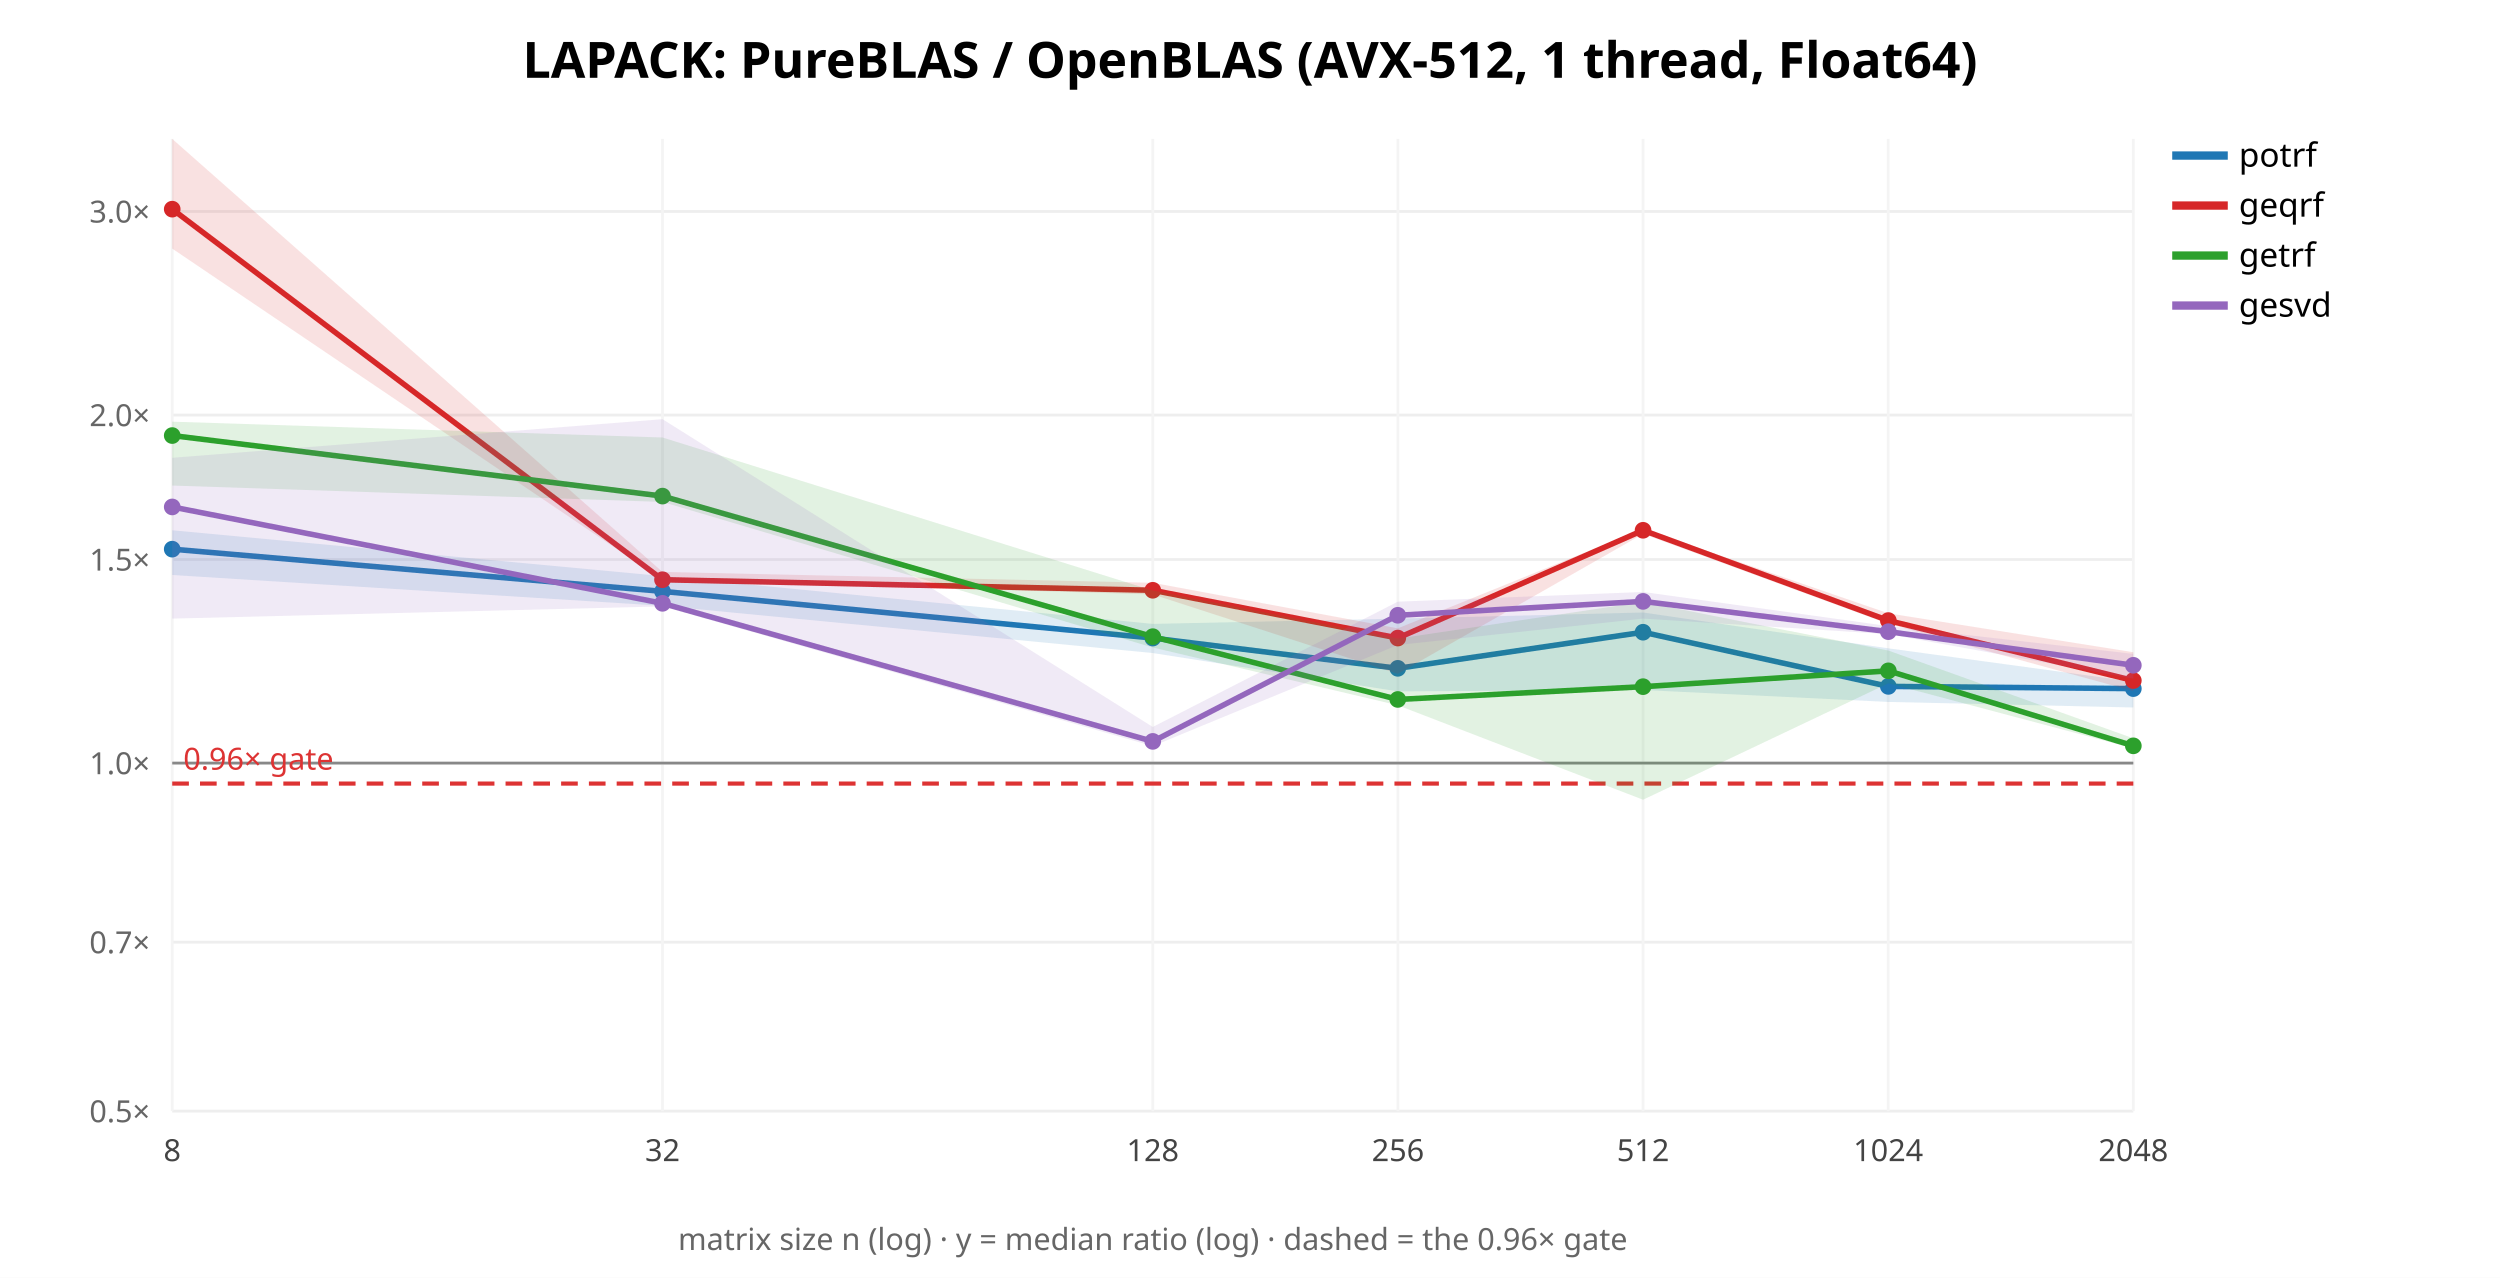
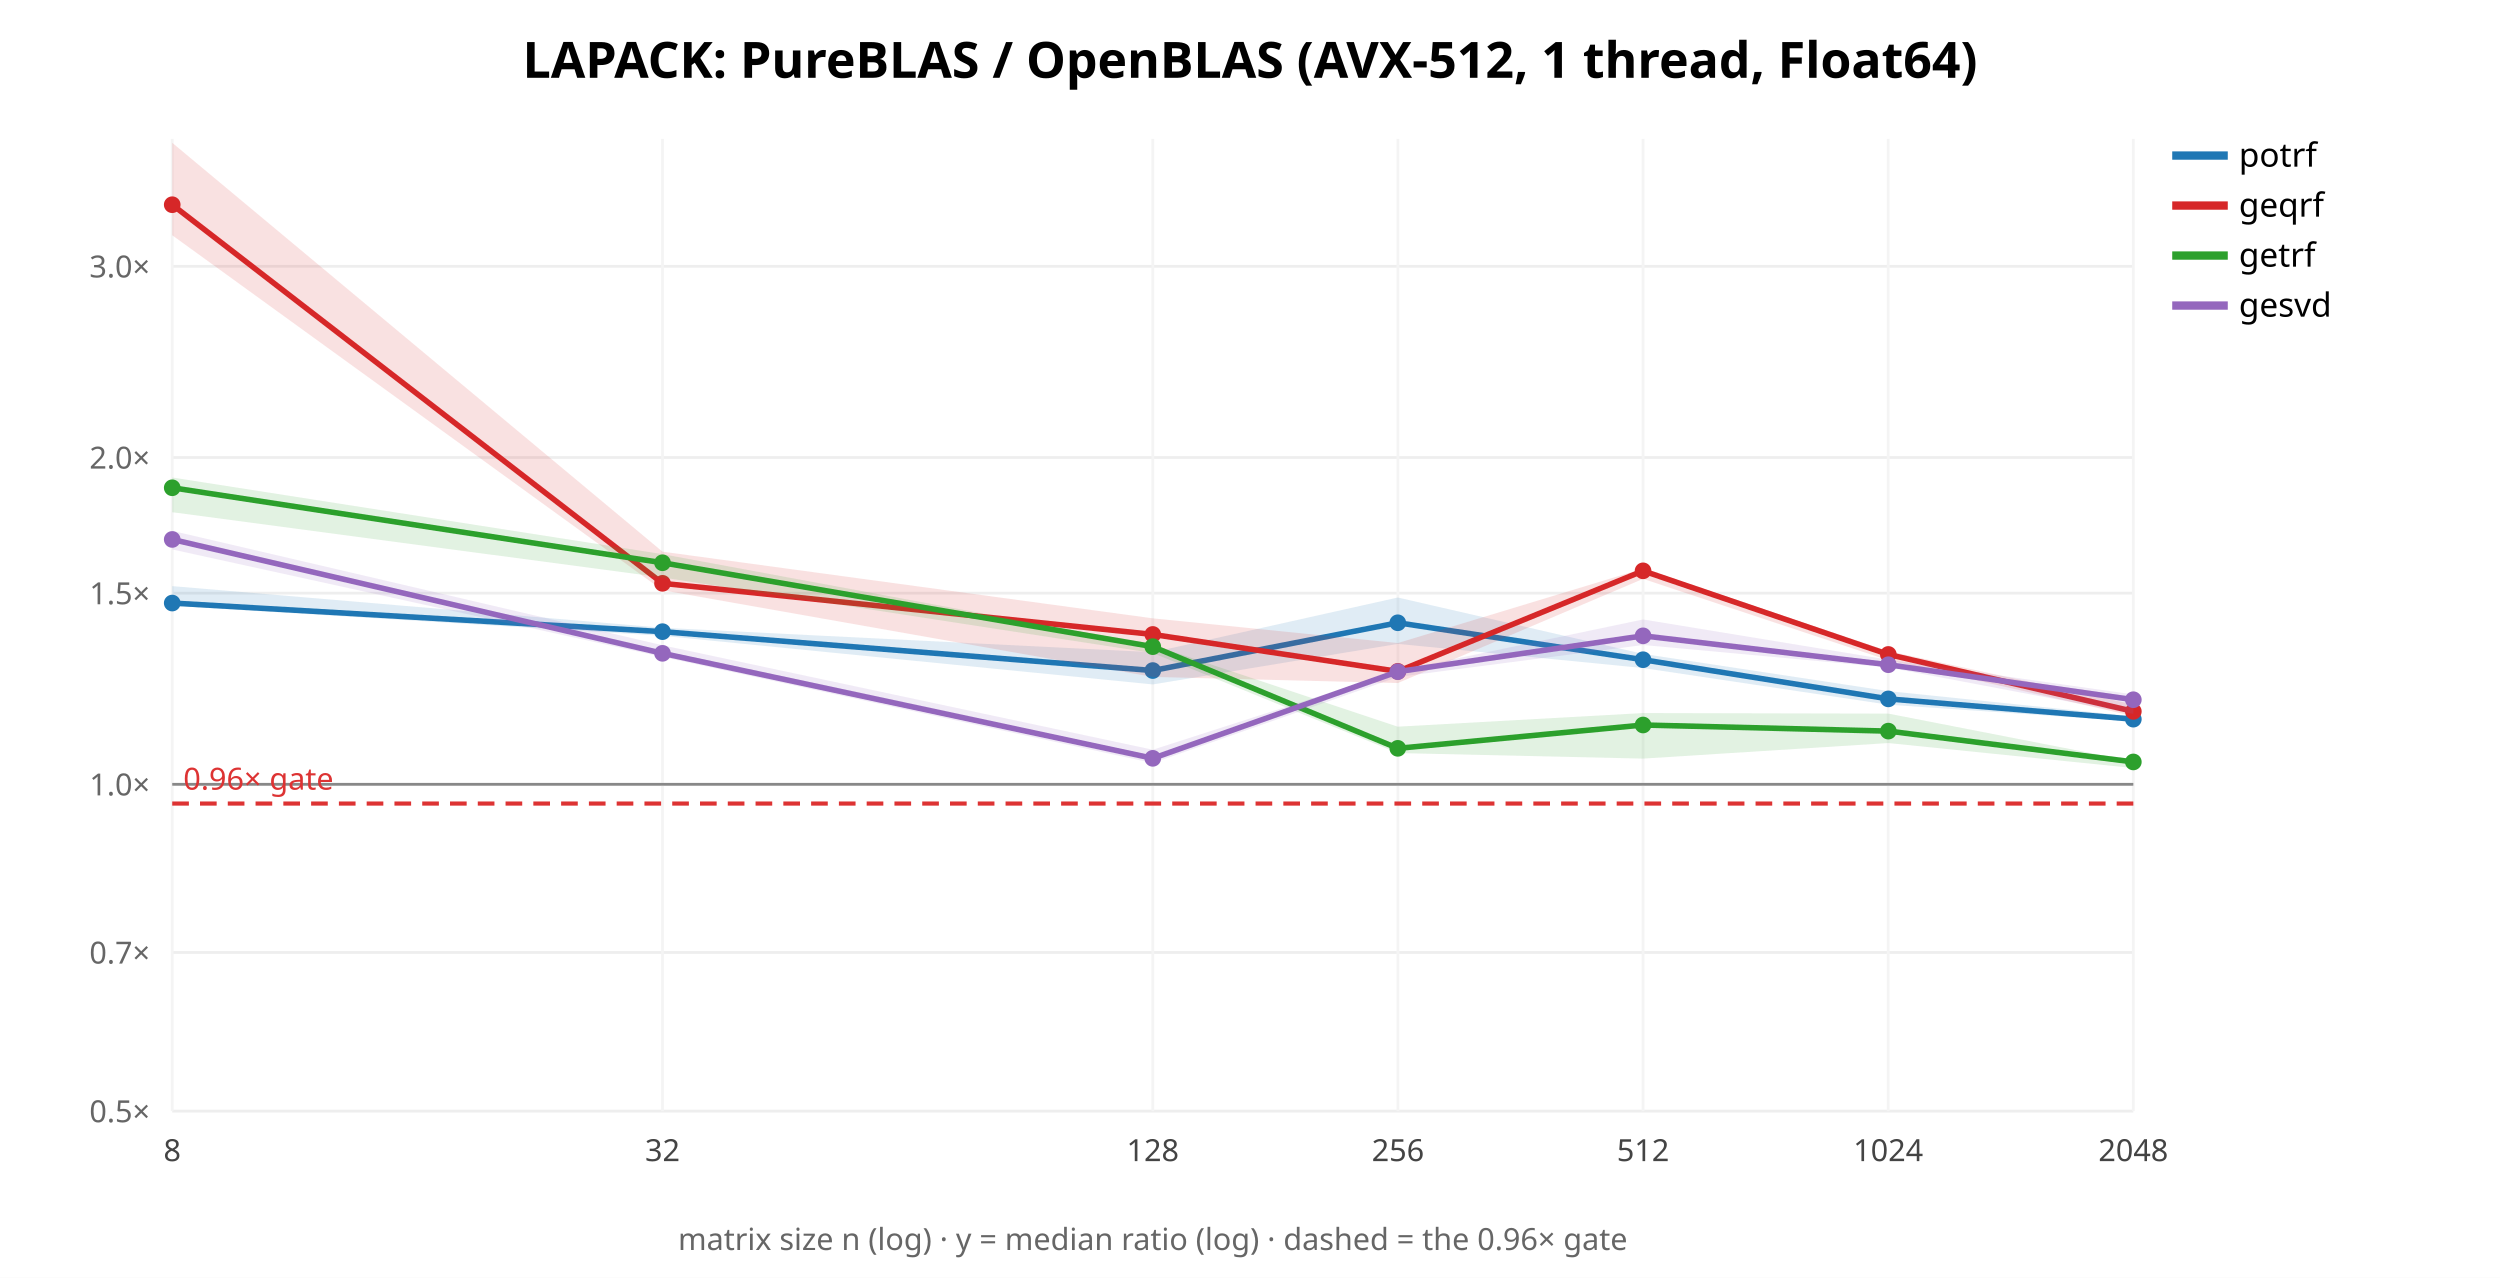
<svg xmlns="http://www.w3.org/2000/svg" width="900" height="460" font-family="sans-serif">
  <rect width="900" height="460" fill="white" />
  <text x="450.0" y="28" text-anchor="middle" font-size="18" font-weight="bold">LAPACK: PureBLAS / OpenBLAS (AVX-512, 1 thread, Float64)</text>
  <line x1="62" y1="400.0" x2="768" y2="400.0" stroke="#eee" />
  <text x="54" y="404.0" text-anchor="end" font-size="11" fill="#666">0.5×</text>
-   <line x1="62" y1="339.181" x2="768" y2="339.181" stroke="#eee" />
-   <text x="54" y="343.181" text-anchor="end" font-size="11" fill="#666">0.7×</text>
-   <line x1="62" y1="274.709" x2="768" y2="274.709" stroke="#eee" />
-   <text x="54" y="278.709" text-anchor="end" font-size="11" fill="#666">1.0×</text>
-   <line x1="62" y1="201.419" x2="768" y2="201.419" stroke="#eee" />
-   <text x="54" y="205.419" text-anchor="end" font-size="11" fill="#666">1.5×</text>
-   <line x1="62" y1="149.419" x2="768" y2="149.419" stroke="#eee" />
-   <text x="54" y="153.419" text-anchor="end" font-size="11" fill="#666">2.0×</text>
-   <line x1="62" y1="76.128" x2="768" y2="76.128" stroke="#eee" />
-   <text x="54" y="80.128" text-anchor="end" font-size="11" fill="#666">3.0×</text>
+   <line x1="62" y1="342.889" x2="768" y2="342.889" stroke="#eee" />
+   <text x="54" y="346.889" text-anchor="end" font-size="11" fill="#666">0.7×</text>
+   <line x1="62" y1="282.35" x2="768" y2="282.35" stroke="#eee" />
+   <text x="54" y="286.35" text-anchor="end" font-size="11" fill="#666">1.0×</text>
+   <line x1="62" y1="213.529" x2="768" y2="213.529" stroke="#eee" />
+   <text x="54" y="217.529" text-anchor="end" font-size="11" fill="#666">1.5×</text>
+   <line x1="62" y1="164.7" x2="768" y2="164.7" stroke="#eee" />
+   <text x="54" y="168.7" text-anchor="end" font-size="11" fill="#666">2.0×</text>
+   <line x1="62" y1="95.879" x2="768" y2="95.879" stroke="#eee" />
+   <text x="54" y="99.879" text-anchor="end" font-size="11" fill="#666">3.0×</text>
  <line x1="62.0" y1="50" x2="62.0" y2="400" stroke="#f4f4f4" />
  <text x="62.0" y="418" text-anchor="middle" font-size="11" fill="#444">8</text>
  <line x1="238.5" y1="50" x2="238.5" y2="400" stroke="#f4f4f4" />
  <text x="238.5" y="418" text-anchor="middle" font-size="11" fill="#444">32</text>
  <line x1="415.0" y1="50" x2="415.0" y2="400" stroke="#f4f4f4" />
  <text x="415.0" y="418" text-anchor="middle" font-size="11" fill="#444">128</text>
  <line x1="503.25" y1="50" x2="503.25" y2="400" stroke="#f4f4f4" />
  <text x="503.25" y="418" text-anchor="middle" font-size="11" fill="#444">256</text>
  <line x1="591.5" y1="50" x2="591.5" y2="400" stroke="#f4f4f4" />
  <text x="591.5" y="418" text-anchor="middle" font-size="11" fill="#444">512</text>
  <line x1="679.75" y1="50" x2="679.75" y2="400" stroke="#f4f4f4" />
  <text x="679.75" y="418" text-anchor="middle" font-size="11" fill="#444">1024</text>
  <line x1="768.0" y1="50" x2="768.0" y2="400" stroke="#f4f4f4" />
  <text x="768.0" y="418" text-anchor="middle" font-size="11" fill="#444">2048</text>
-   <line x1="62" y1="274.709" x2="768" y2="274.709" stroke="#888" />
-   <line x1="62" y1="282.088" x2="768" y2="282.088" stroke="#d33" stroke-width="1.5" stroke-dasharray="6 4" />
-   <text x="66" y="277.088" font-size="11" fill="#d33">0.96× gate</text>
-   <polygon points="62.0,190.9 238.5,207.4 415.0,224.6 503.2,222.7 591.5,220.5 679.8,233.4 768.0,245.4 768.0,254.7 679.8,252.7 591.5,248.4 503.2,248.9 415.0,235.1 238.5,218.1 62.0,207.0" fill="#1f77b4" opacity="0.14" stroke="none" />
-   <polyline points="62.0,197.7 238.5,212.9 415.0,229.7 503.2,240.6 591.5,227.6 679.8,247.1 768.0,247.9" fill="none" stroke="#1f77b4" stroke-width="2" />
-   <circle cx="62.0" cy="197.7" r="3" fill="#1f77b4" />
-   <circle cx="238.5" cy="212.9" r="3" fill="#1f77b4" />
-   <circle cx="415.0" cy="229.7" r="3" fill="#1f77b4" />
-   <circle cx="503.2" cy="240.6" r="3" fill="#1f77b4" />
-   <circle cx="591.5" cy="227.6" r="3" fill="#1f77b4" />
-   <circle cx="679.8" cy="247.1" r="3" fill="#1f77b4" />
-   <circle cx="768.0" cy="247.9" r="3" fill="#1f77b4" />
+   <line x1="62" y1="282.35" x2="768" y2="282.35" stroke="#888" />
+   <line x1="62" y1="289.279" x2="768" y2="289.279" stroke="#d33" stroke-width="1.5" stroke-dasharray="6 4" />
+   <text x="66" y="284.279" font-size="11" fill="#d33">0.96× gate</text>
+   <polygon points="62.0,211.0 238.5,226.0 415.0,234.8 503.2,215.1 591.5,235.4 679.8,248.8 768.0,257.9 768.0,259.7 679.8,253.7 591.5,240.5 503.2,231.8 415.0,246.4 238.5,228.9 62.0,218.1" fill="#1f77b4" opacity="0.14" stroke="none" />
+   <polyline points="62.0,217.1 238.5,227.4 415.0,241.4 503.2,224.2 591.5,237.5 679.8,251.6 768.0,258.9" fill="none" stroke="#1f77b4" stroke-width="2" />
+   <circle cx="62.0" cy="217.1" r="3" fill="#1f77b4" />
+   <circle cx="238.5" cy="227.4" r="3" fill="#1f77b4" />
+   <circle cx="415.0" cy="241.4" r="3" fill="#1f77b4" />
+   <circle cx="503.2" cy="224.2" r="3" fill="#1f77b4" />
+   <circle cx="591.5" cy="237.5" r="3" fill="#1f77b4" />
+   <circle cx="679.8" cy="251.6" r="3" fill="#1f77b4" />
+   <circle cx="768.0" cy="258.9" r="3" fill="#1f77b4" />
  <line x1="782" y1="56" x2="802" y2="56" stroke="#1f77b4" stroke-width="3" />
  <text x="806" y="60" font-size="12">potrf</text>
-   <polygon points="62.0,50.0 238.5,205.9 415.0,209.8 503.2,226.2 591.5,190.4 679.8,220.8 768.0,234.8 768.0,248.8 679.8,224.6 591.5,192.2 503.2,242.6 415.0,214.0 238.5,208.8 62.0,89.5" fill="#d62728" opacity="0.14" stroke="none" />
-   <polyline points="62.0,75.3 238.5,208.7 415.0,212.5 503.2,229.7 591.5,190.9 679.8,223.4 768.0,245.0" fill="none" stroke="#d62728" stroke-width="2" />
-   <circle cx="62.0" cy="75.3" r="3" fill="#d62728" />
-   <circle cx="238.5" cy="208.7" r="3" fill="#d62728" />
-   <circle cx="415.0" cy="212.5" r="3" fill="#d62728" />
-   <circle cx="503.2" cy="229.7" r="3" fill="#d62728" />
-   <circle cx="591.5" cy="190.9" r="3" fill="#d62728" />
-   <circle cx="679.8" cy="223.4" r="3" fill="#d62728" />
-   <circle cx="768.0" cy="245.0" r="3" fill="#d62728" />
+   <polygon points="62.0,51.4 238.5,198.6 415.0,222.6 503.2,231.5 591.5,204.7 679.8,234.4 768.0,253.6 768.0,257.8 679.8,237.7 591.5,208.4 503.2,245.9 415.0,243.7 238.5,212.5 62.0,84.7" fill="#d62728" opacity="0.14" stroke="none" />
+   <polyline points="62.0,73.7 238.5,210.0 415.0,228.4 503.2,241.7 591.5,205.5 679.8,235.6 768.0,256.1" fill="none" stroke="#d62728" stroke-width="2" />
+   <circle cx="62.0" cy="73.7" r="3" fill="#d62728" />
+   <circle cx="238.5" cy="210.0" r="3" fill="#d62728" />
+   <circle cx="415.0" cy="228.4" r="3" fill="#d62728" />
+   <circle cx="503.2" cy="241.7" r="3" fill="#d62728" />
+   <circle cx="591.5" cy="205.5" r="3" fill="#d62728" />
+   <circle cx="679.8" cy="235.6" r="3" fill="#d62728" />
+   <circle cx="768.0" cy="256.1" r="3" fill="#d62728" />
  <line x1="782" y1="74" x2="802" y2="74" stroke="#d62728" stroke-width="3" />
  <text x="806" y="78" font-size="12">geqrf</text>
-   <polygon points="62.0,151.8 238.5,157.5 415.0,212.6 503.2,229.9 591.5,216.7 679.8,234.2 768.0,265.8 768.0,269.4 679.8,246.0 591.5,287.9 503.2,253.9 415.0,233.1 238.5,180.7 62.0,174.8" fill="#2ca02c" opacity="0.14" stroke="none" />
-   <polyline points="62.0,156.8 238.5,178.6 415.0,229.2 503.2,251.8 591.5,247.2 679.8,241.5 768.0,268.5" fill="none" stroke="#2ca02c" stroke-width="2" />
-   <circle cx="62.0" cy="156.8" r="3" fill="#2ca02c" />
-   <circle cx="238.5" cy="178.6" r="3" fill="#2ca02c" />
-   <circle cx="415.0" cy="229.2" r="3" fill="#2ca02c" />
-   <circle cx="503.2" cy="251.8" r="3" fill="#2ca02c" />
-   <circle cx="591.5" cy="247.2" r="3" fill="#2ca02c" />
-   <circle cx="679.8" cy="241.5" r="3" fill="#2ca02c" />
-   <circle cx="768.0" cy="268.5" r="3" fill="#2ca02c" />
+   <polygon points="62.0,171.9 238.5,199.5 415.0,232.2 503.2,261.6 591.5,256.7 679.8,256.9 768.0,274.1 768.0,276.5 679.8,267.5 591.5,273.1 503.2,271.1 415.0,235.1 238.5,207.9 62.0,184.4" fill="#2ca02c" opacity="0.14" stroke="none" />
+   <polyline points="62.0,175.6 238.5,202.6 415.0,232.8 503.2,269.4 591.5,261.0 679.8,263.2 768.0,274.3" fill="none" stroke="#2ca02c" stroke-width="2" />
+   <circle cx="62.0" cy="175.6" r="3" fill="#2ca02c" />
+   <circle cx="238.5" cy="202.6" r="3" fill="#2ca02c" />
+   <circle cx="415.0" cy="232.8" r="3" fill="#2ca02c" />
+   <circle cx="503.2" cy="269.4" r="3" fill="#2ca02c" />
+   <circle cx="591.5" cy="261.0" r="3" fill="#2ca02c" />
+   <circle cx="679.8" cy="263.2" r="3" fill="#2ca02c" />
+   <circle cx="768.0" cy="274.3" r="3" fill="#2ca02c" />
  <line x1="782" y1="92" x2="802" y2="92" stroke="#2ca02c" stroke-width="3" />
  <text x="806" y="96" font-size="12">getrf</text>
-   <polygon points="62.0,164.8 238.5,150.9 415.0,261.7 503.2,216.6 591.5,213.1 679.8,225.4 768.0,235.4 768.0,244.3 679.8,228.3 591.5,222.7 503.2,232.2 415.0,268.6 238.5,218.3 62.0,222.7" fill="#9467bd" opacity="0.14" stroke="none" />
-   <polyline points="62.0,182.5 238.5,217.2 415.0,266.9 503.2,221.5 591.5,216.5 679.8,227.4 768.0,239.5" fill="none" stroke="#9467bd" stroke-width="2" />
-   <circle cx="62.0" cy="182.5" r="3" fill="#9467bd" />
-   <circle cx="238.5" cy="217.2" r="3" fill="#9467bd" />
-   <circle cx="415.0" cy="266.9" r="3" fill="#9467bd" />
-   <circle cx="503.2" cy="221.5" r="3" fill="#9467bd" />
-   <circle cx="591.5" cy="216.5" r="3" fill="#9467bd" />
-   <circle cx="679.8" cy="227.4" r="3" fill="#9467bd" />
-   <circle cx="768.0" cy="239.5" r="3" fill="#9467bd" />
+   <polygon points="62.0,191.1 238.5,232.3 415.0,269.9 503.2,241.5 591.5,223.0 679.8,237.5 768.0,250.0 768.0,257.0 679.8,240.3 591.5,232.2 503.2,243.7 415.0,274.7 238.5,236.5 62.0,197.8" fill="#9467bd" opacity="0.14" stroke="none" />
+   <polyline points="62.0,194.2 238.5,235.2 415.0,273.0 503.2,241.8 591.5,228.9 679.8,239.3 768.0,251.9" fill="none" stroke="#9467bd" stroke-width="2" />
+   <circle cx="62.0" cy="194.2" r="3" fill="#9467bd" />
+   <circle cx="238.5" cy="235.2" r="3" fill="#9467bd" />
+   <circle cx="415.0" cy="273.0" r="3" fill="#9467bd" />
+   <circle cx="503.2" cy="241.8" r="3" fill="#9467bd" />
+   <circle cx="591.5" cy="228.9" r="3" fill="#9467bd" />
+   <circle cx="679.8" cy="239.3" r="3" fill="#9467bd" />
+   <circle cx="768.0" cy="251.9" r="3" fill="#9467bd" />
  <line x1="782" y1="110" x2="802" y2="110" stroke="#9467bd" stroke-width="3" />
  <text x="806" y="114" font-size="12">gesvd</text>
  <text x="415.0" y="450" text-anchor="middle" font-size="11" fill="#666">matrix size n (log) · y = median ratio (log) · dashed = the 0.96× gate</text>
</svg>
